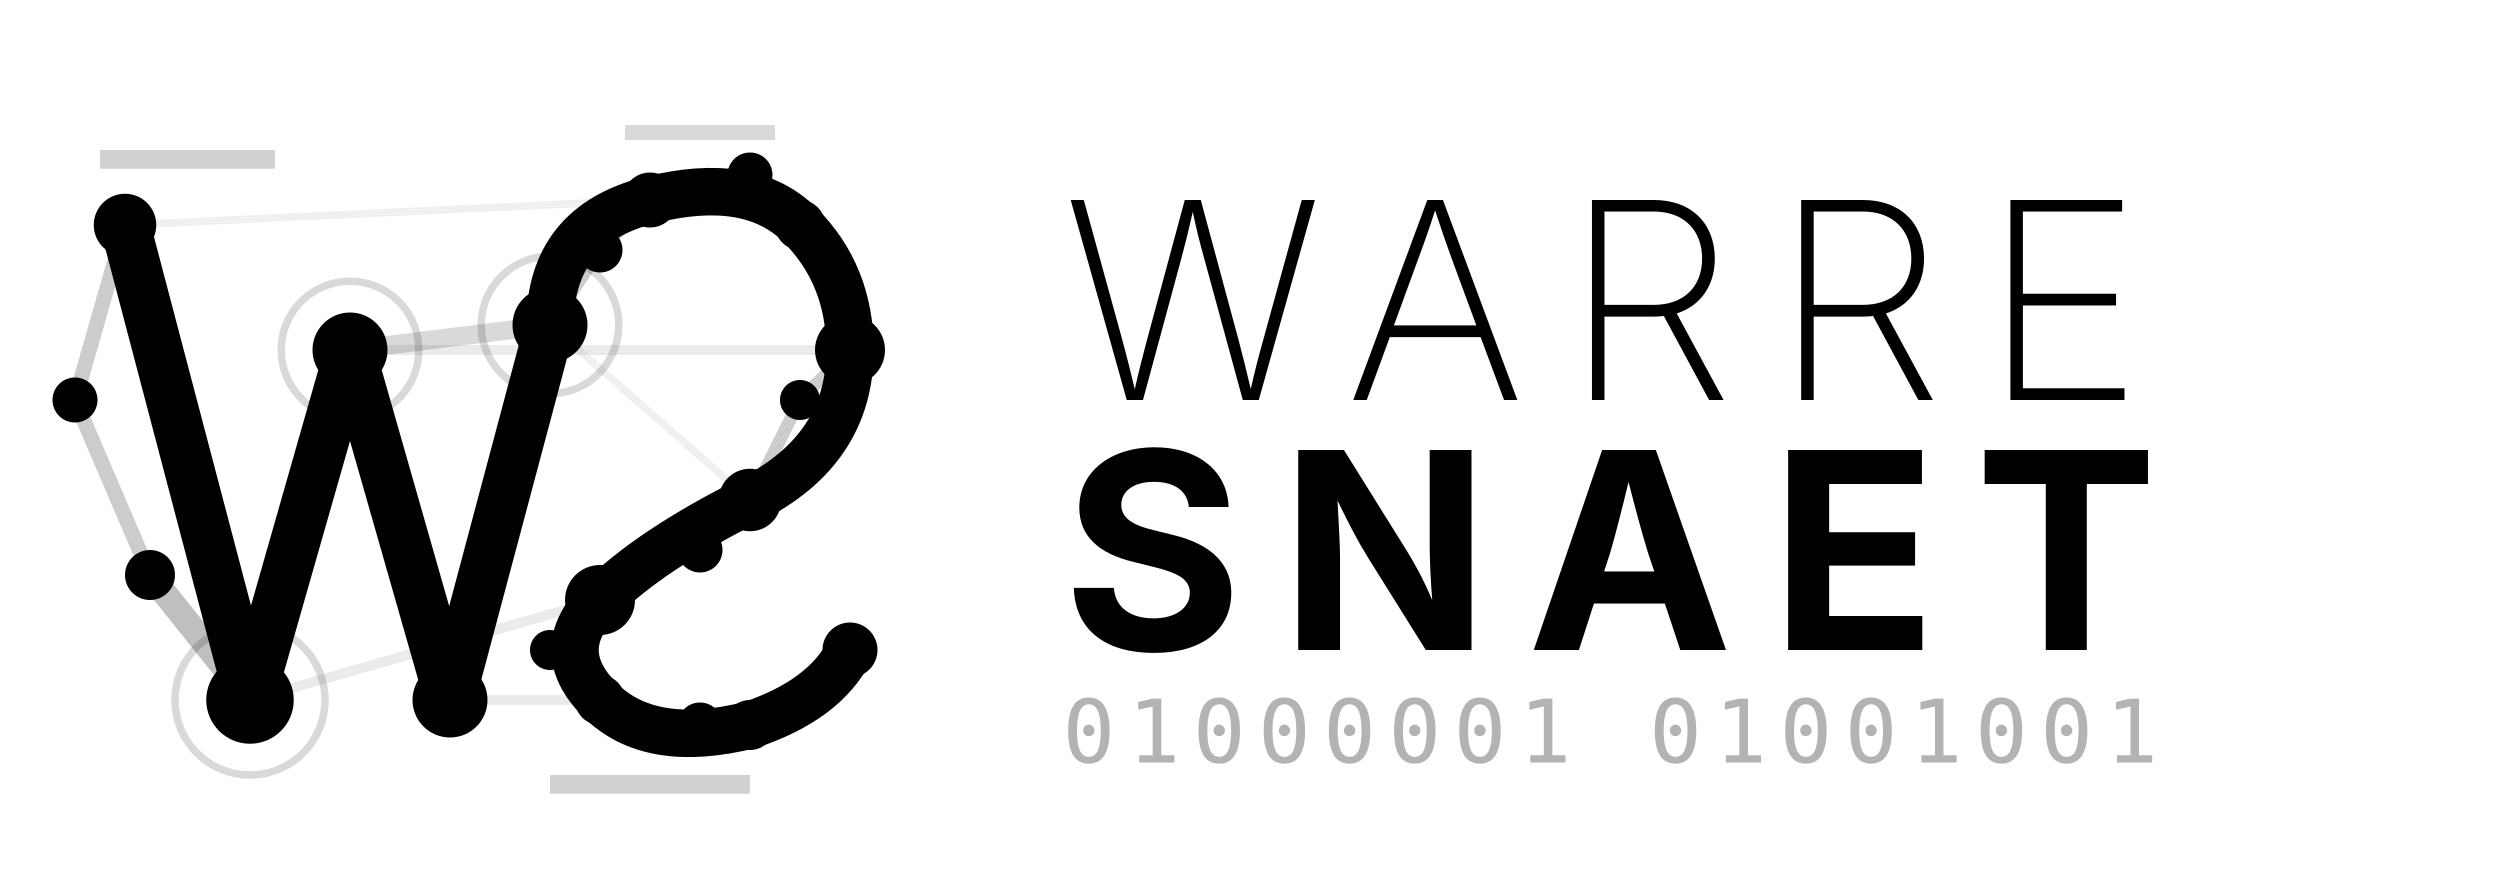
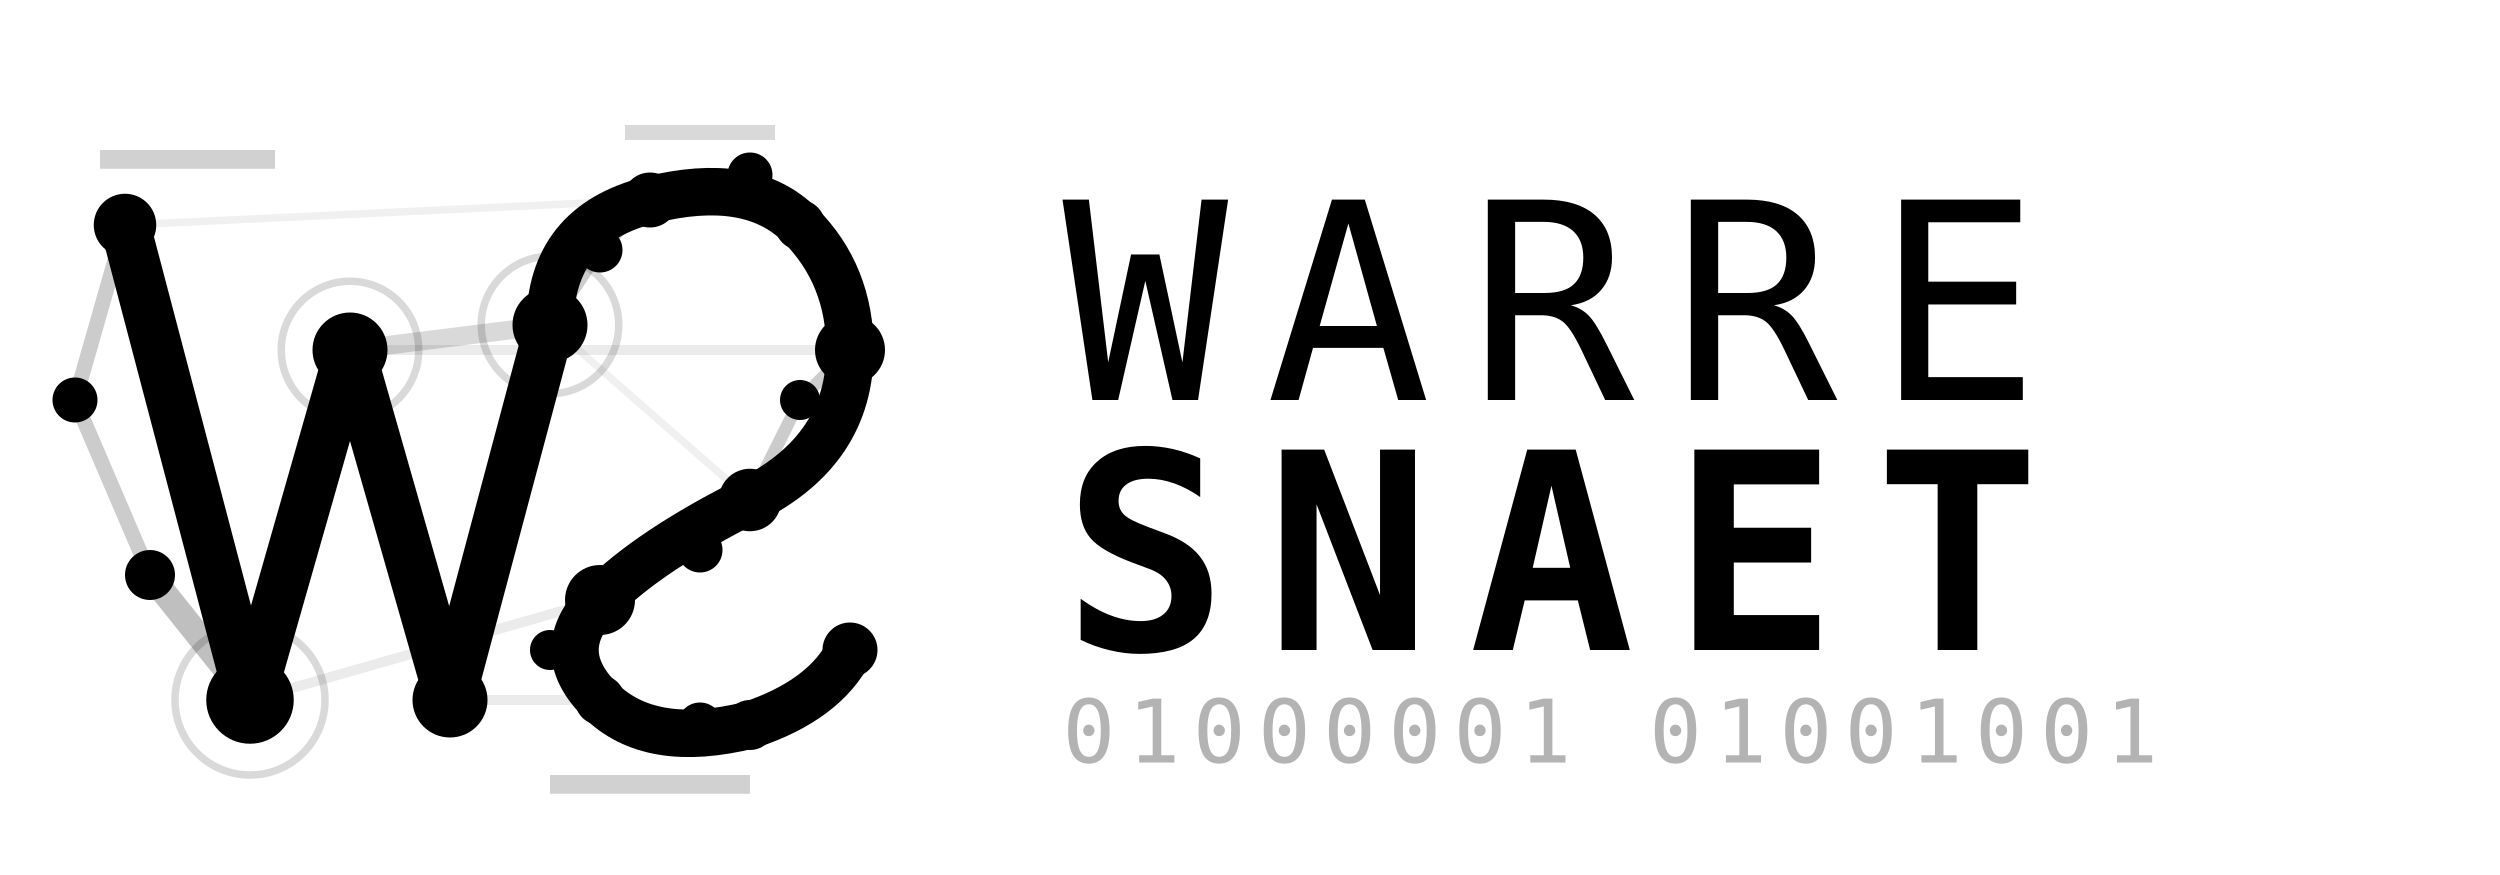
<svg xmlns="http://www.w3.org/2000/svg" width="200" height="70" viewBox="0 0 200 70" fill="none">
  <g>
    <circle cx="10" cy="18" r="2.5" fill="#000000" />
    <circle cx="6" cy="32" r="1.8" fill="#000000" />
    <circle cx="12" cy="46" r="2" fill="#000000" />
    <line x1="10" y1="18" x2="6" y2="32" stroke="#000000" stroke-width="1.2" opacity="0.2" />
    <line x1="6" y1="32" x2="12" y2="46" stroke="#000000" stroke-width="1.2" opacity="0.2" />
    <line x1="10" y1="18" x2="20" y2="56" stroke="#000000" stroke-width="4" stroke-linecap="round" />
    <line x1="12" y1="46" x2="20" y2="56" stroke="#000000" stroke-width="2" opacity="0.25" />
    <circle cx="20" cy="56" r="3.5" fill="#000000" />
    <circle cx="20" cy="56" r="6" stroke="#000000" stroke-width="0.6" opacity="0.15" />
    <line x1="20" y1="56" x2="28" y2="28" stroke="#000000" stroke-width="4" stroke-linecap="round" />
    <circle cx="28" cy="28" r="3" fill="#000000" />
    <circle cx="28" cy="28" r="5.5" stroke="#000000" stroke-width="0.6" opacity="0.15" />
    <line x1="28" y1="28" x2="36" y2="56" stroke="#000000" stroke-width="4" stroke-linecap="round" />
    <circle cx="36" cy="56" r="3" fill="#000000" />
    <line x1="36" y1="56" x2="44" y2="26" stroke="#000000" stroke-width="4" stroke-linecap="round" />
    <circle cx="44" cy="26" r="3" fill="#000000" />
    <circle cx="44" cy="26" r="5.5" stroke="#000000" stroke-width="0.6" opacity="0.15" />
    <path d="M44 26 Q44 18, 52 16 Q60 14, 64 18 Q68 22, 68 28" stroke="#000000" stroke-width="3.8" stroke-linecap="round" fill="none" />
    <circle cx="48" cy="20" r="1.8" fill="#000000" />
    <circle cx="52" cy="16" r="2.2" fill="#000000" />
    <circle cx="60" cy="14" r="1.8" fill="#000000" />
    <circle cx="64" cy="18" r="2" fill="#000000" />
    <circle cx="68" cy="28" r="2.8" fill="#000000" />
    <path d="M68 28 Q68 36, 60 40 Q52 44, 48 48" stroke="#000000" stroke-width="3.8" stroke-linecap="round" fill="none" />
    <circle cx="64" cy="32" r="1.6" fill="#000000" />
    <circle cx="60" cy="40" r="2.5" fill="#000000" />
    <circle cx="56" cy="44" r="1.8" fill="#000000" />
    <circle cx="48" cy="48" r="2.8" fill="#000000" />
    <path d="M48 48 Q44 52, 48 56 Q52 60, 60 58 Q66 56, 68 52" stroke="#000000" stroke-width="3.8" stroke-linecap="round" fill="none" />
    <circle cx="44" cy="52" r="1.6" fill="#000000" />
    <circle cx="48" cy="56" r="2" fill="#000000" />
    <circle cx="56" cy="58" r="1.8" fill="#000000" />
    <circle cx="60" cy="58" r="2" fill="#000000" />
    <circle cx="68" cy="52" r="2.2" fill="#000000" />
    <line x1="44" y1="26" x2="48" y2="20" stroke="#000000" stroke-width="1" opacity="0.2" />
    <line x1="48" y1="20" x2="52" y2="16" stroke="#000000" stroke-width="1" opacity="0.2" />
    <line x1="52" y1="16" x2="60" y2="14" stroke="#000000" stroke-width="1" opacity="0.2" />
    <line x1="60" y1="14" x2="64" y2="18" stroke="#000000" stroke-width="1" opacity="0.2" />
    <line x1="64" y1="18" x2="68" y2="28" stroke="#000000" stroke-width="1" opacity="0.2" />
    <line x1="68" y1="28" x2="64" y2="32" stroke="#000000" stroke-width="1" opacity="0.2" />
    <line x1="64" y1="32" x2="60" y2="40" stroke="#000000" stroke-width="1" opacity="0.2" />
    <line x1="60" y1="40" x2="56" y2="44" stroke="#000000" stroke-width="1" opacity="0.2" />
    <line x1="56" y1="44" x2="48" y2="48" stroke="#000000" stroke-width="1" opacity="0.2" />
    <line x1="48" y1="48" x2="44" y2="52" stroke="#000000" stroke-width="1" opacity="0.2" />
    <line x1="44" y1="52" x2="48" y2="56" stroke="#000000" stroke-width="1" opacity="0.2" />
    <line x1="48" y1="56" x2="56" y2="58" stroke="#000000" stroke-width="1" opacity="0.2" />
    <line x1="56" y1="58" x2="60" y2="58" stroke="#000000" stroke-width="1" opacity="0.2" />
    <line x1="60" y1="58" x2="68" y2="52" stroke="#000000" stroke-width="1" opacity="0.2" />
    <line x1="28" y1="28" x2="44" y2="26" stroke="#000000" stroke-width="1.5" opacity="0.15" />
    <line x1="20" y1="56" x2="48" y2="48" stroke="#000000" stroke-width="0.8" opacity="0.08" />
    <line x1="10" y1="18" x2="52" y2="16" stroke="#000000" stroke-width="0.6" opacity="0.06" />
    <line x1="36" y1="56" x2="48" y2="56" stroke="#000000" stroke-width="0.8" opacity="0.08" />
    <line x1="28" y1="28" x2="68" y2="28" stroke="#000000" stroke-width="0.8" opacity="0.08" />
    <line x1="44" y1="26" x2="60" y2="40" stroke="#000000" stroke-width="0.6" opacity="0.06" />
  </g>
  <rect x="8" y="12" width="14" height="1.5" fill="#000000" opacity="0.18" />
  <rect x="50" y="10" width="12" height="1.2" fill="#000000" opacity="0.15" />
  <rect x="44" y="62" width="16" height="1.5" fill="#000000" opacity="0.18" />
-   <text x="85" y="32" font-family="system-ui, -apple-system, sans-serif" font-size="22" font-weight="200" fill="#000000" letter-spacing="3">WARRE</text>
-   <text x="85" y="52" font-family="system-ui, -apple-system, sans-serif" font-size="22" font-weight="700" fill="#000000" letter-spacing="3">SNAET</text>
+   <text x="85" y="32" font-family="'JetBrainsMono Nerd Font', 'JetBrains Mono Nerd Font', 'JetBrains Mono', monospace" font-size="22" font-weight="200" fill="#000000" letter-spacing="3">WARRE</text>
+   <text x="85" y="52" font-family="'JetBrainsMono Nerd Font', 'JetBrains Mono Nerd Font', 'JetBrains Mono', monospace" font-size="22" font-weight="700" fill="#000000" letter-spacing="3">SNAET</text>
  <g opacity="0.3">
-     <text x="85" y="61" font-family="monospace" font-size="7" font-weight="500" fill="#000000" letter-spacing="1">01000001 01001001</text>
+     <text x="85" y="61" font-family="'JetBrainsMono Nerd Font', 'JetBrains Mono Nerd Font', 'JetBrains Mono', monospace" font-size="7" font-weight="500" fill="#000000" letter-spacing="1">01000001 01001001</text>
  </g>
</svg>
